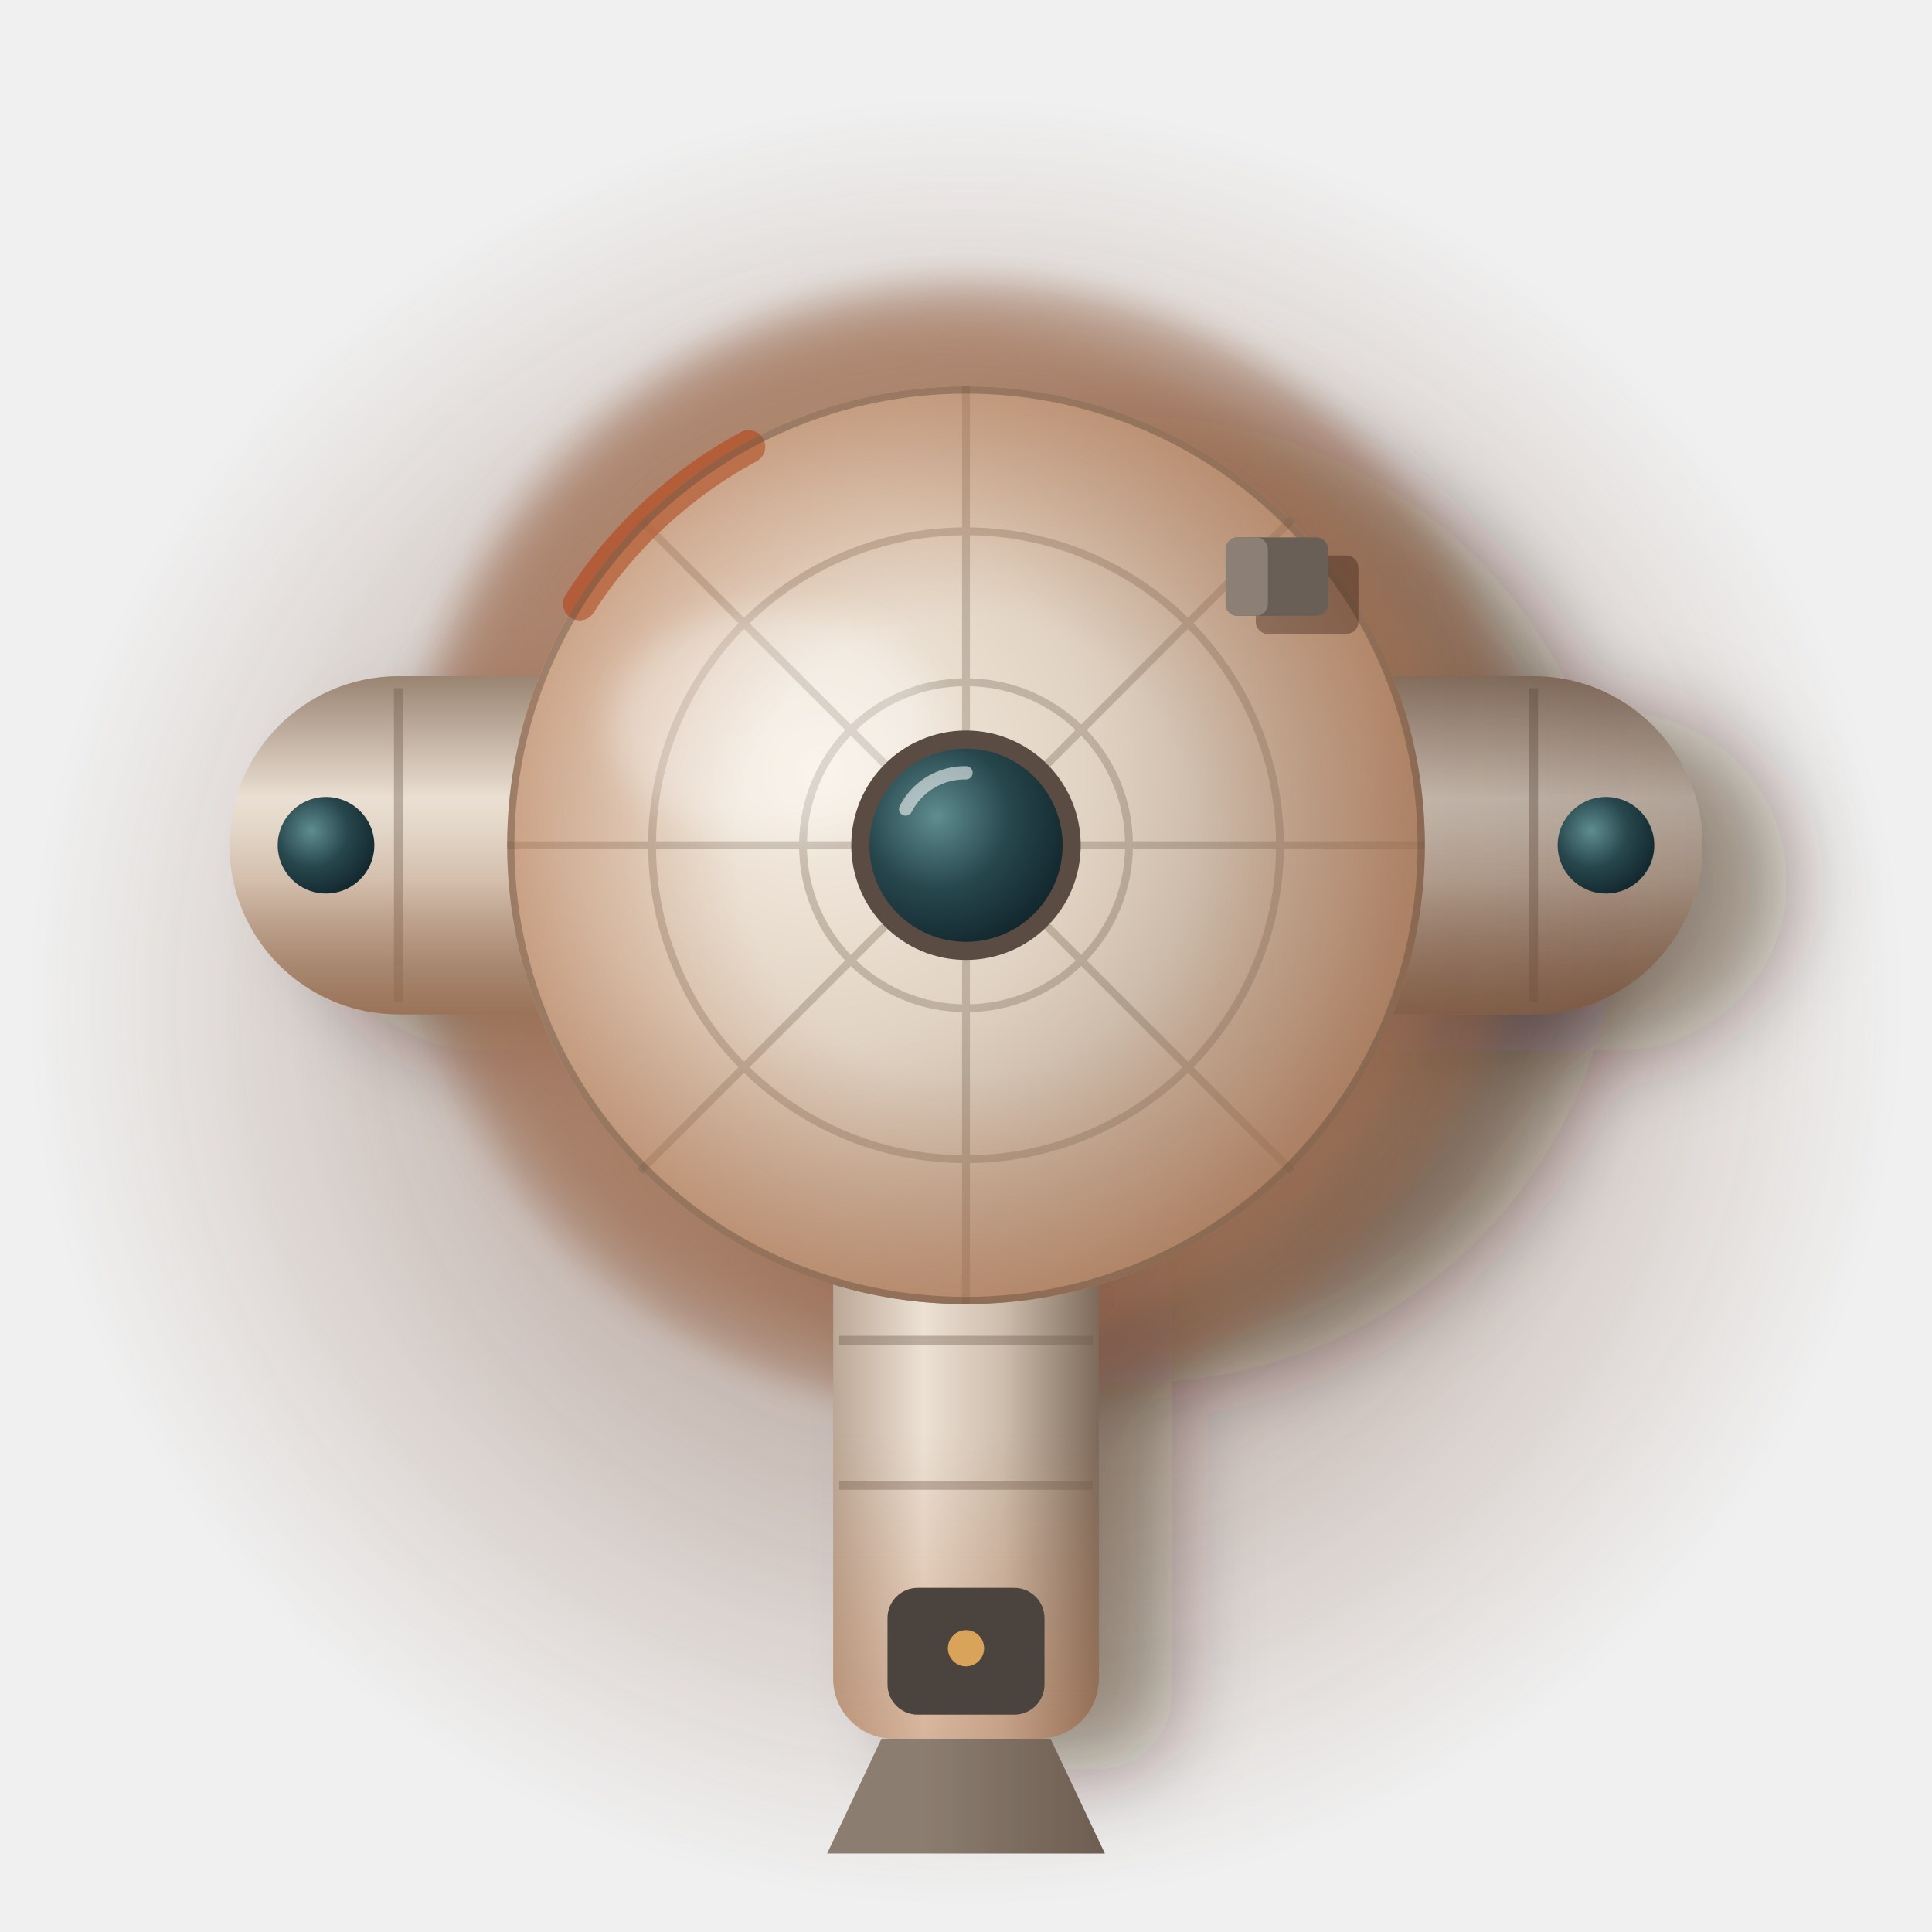
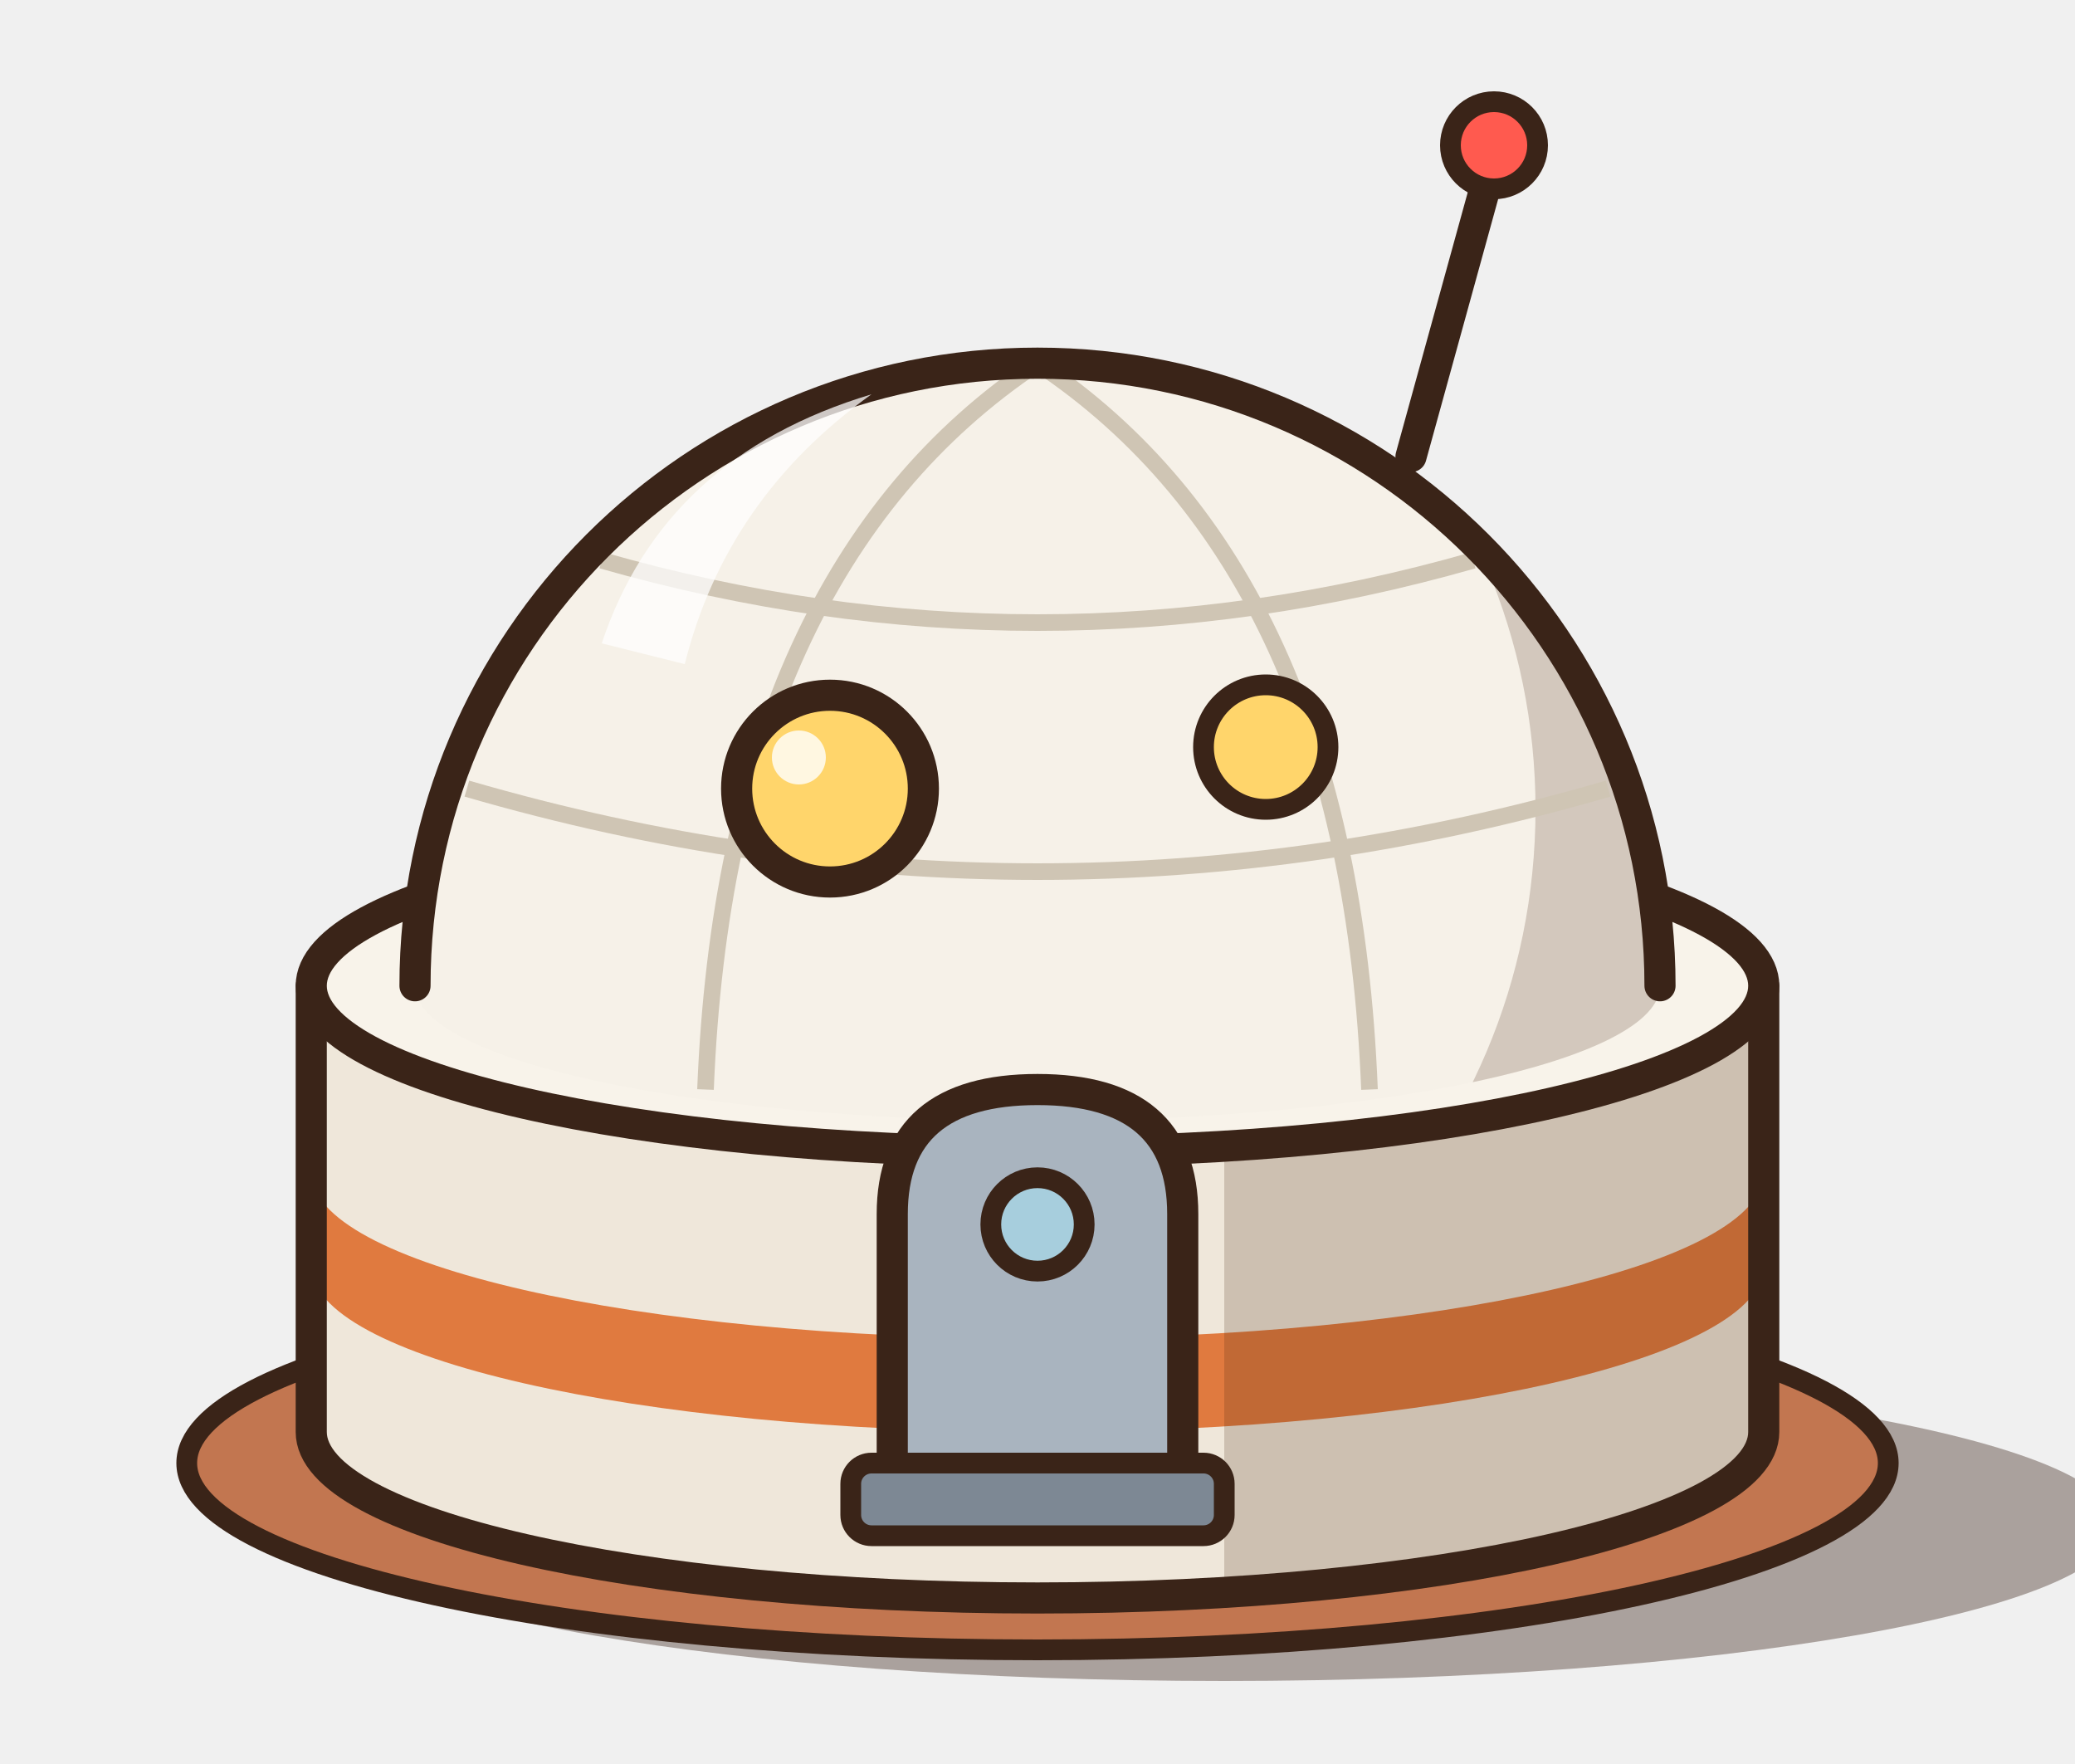
- <svg xmlns="http://www.w3.org/2000/svg" width="320" height="320" viewBox="0 0 320 320">
+ <svg xmlns="http://www.w3.org/2000/svg" width="400" height="340" viewBox="0 0 200 170">
  <defs>
-     <filter id="blur" x="-40%" y="-40%" width="180%" height="180%">
-       <feGaussianBlur stdDeviation="7" />
-     </filter>
-     <filter id="haze" x="-40%" y="-40%" width="180%" height="180%">
-       <feGaussianBlur stdDeviation="3" />
-     </filter>
-     <radialGradient id="apron">
-       <stop offset="0" stop-color="#5b3523" stop-opacity="0.5" />
-       <stop offset="0.55" stop-color="#6e4530" stop-opacity="0.28" />
-       <stop offset="1" stop-color="#7c5038" stop-opacity="0" />
-     </radialGradient>
-     <radialGradient id="dome" cx="34%" cy="42%" r="74%">
-       <stop offset="0" stop-color="#f6eee3" />
-       <stop offset="0.4" stop-color="#e1d3c3" />
-       <stop offset="0.8" stop-color="#b39d8a" />
-       <stop offset="1" stop-color="#8a7462" />
-     </radialGradient>
-     <radialGradient id="dust">
-       <stop offset="0.5" stop-color="#b9774f" stop-opacity="0" />
-       <stop offset="1" stop-color="#b9774f" stop-opacity="0.5" />
-     </radialGradient>
-     <linearGradient id="tubeEW" x1="0" y1="0" x2="0" y2="1">
-       <stop offset="0" stop-color="#9a8472" />
-       <stop offset="0.36" stop-color="#eadfd2" />
-       <stop offset="0.6" stop-color="#d8c9ba" />
-       <stop offset="1" stop-color="#84705f" />
-     </linearGradient>
-     <linearGradient id="tubeNS" x1="0" y1="0" x2="1" y2="0">
-       <stop offset="0" stop-color="#bba795" />
-       <stop offset="0.34" stop-color="#ece1d4" />
-       <stop offset="0.64" stop-color="#cdbdac" />
-       <stop offset="1" stop-color="#7d6a5a" />
-     </linearGradient>
-     <linearGradient id="eastShade" x1="0" y1="0" x2="1" y2="0">
-       <stop offset="0.35" stop-color="#2a140b" stop-opacity="0" />
-       <stop offset="1" stop-color="#2a140b" stop-opacity="0.3" />
-     </linearGradient>
-     <linearGradient id="dustLow" x1="0" y1="0" x2="0" y2="1">
-       <stop offset="0.45" stop-color="#b9774f" stop-opacity="0" />
-       <stop offset="1" stop-color="#b9774f" stop-opacity="0.42" />
-     </linearGradient>
-     <radialGradient id="glass" cx="35%" cy="35%" r="75%">
-       <stop offset="0" stop-color="#5f8d8f" />
-       <stop offset="0.5" stop-color="#27474d" />
-       <stop offset="1" stop-color="#10232a" />
-     </radialGradient>
+     <clipPath id="habA-b">
+       <path d="M30 95 V138 A70 16 0 0 0 170 138 V95 Z" />
+     </clipPath>
+     <clipPath id="habA-d">
+       <path d="M40 95 A60 60 0 0 1 160 95 A60 13 0 0 1 40 95 Z" />
+     </clipPath>
  </defs>
-   <ellipse cx="160" cy="166" rx="158" ry="150" fill="url(#apron)" />
-   <g filter="url(#blur)" fill="#2a140b">
-     <circle cx="188" cy="149" r="80" opacity="0.48" />
-     <rect x="52" y="118" width="244" height="56" rx="28" opacity="0.42" />
-     <rect x="150" y="201" width="44" height="92" rx="12" opacity="0.42" />
+   <ellipse cx="118" cy="147" rx="86" ry="15" fill="rgba(40,15,5,0.35)" />
+   <ellipse cx="100" cy="141" rx="82" ry="18" fill="#c27650" stroke="#3a2418" stroke-width="2" stroke-linejoin="round" />
+   <path d="M30 95 V138 A70 16 0 0 0 170 138 V95 Z" fill="#efe7da" />
+   <path d="M30 113 A70 16 0 0 0 170 113 V122 A70 16 0 0 1 30 122 Z" fill="#e07a3f" />
+   <g clip-path="url(#habA-b)">
+     <rect x="118" y="80" width="60" height="80" fill="rgba(70,35,15,0.2)" />
  </g>
-   <circle cx="160" cy="140" r="93" fill="#96654a" opacity="0.5" filter="url(#haze)" />
-   <circle cx="157" cy="139" r="85" fill="#a37153" opacity="0.5" filter="url(#haze)" />
-   <rect x="38" y="112" width="244" height="56" rx="28" fill="url(#tubeEW)" />
-   <g stroke="#6d5a4b" stroke-width="1.5" opacity="0.38">
-     <line x1="66" y1="114" x2="66" y2="166" />
-     <line x1="90" y1="112" x2="90" y2="168" />
-     <line x1="230" y1="112" x2="230" y2="168" />
-     <line x1="254" y1="114" x2="254" y2="166" />
+   <path d="M30 95 V138 A70 16 0 0 0 170 138 V95" fill="none" stroke="#3a2418" stroke-width="3" stroke-linejoin="round" stroke-linecap="round" />
+   <ellipse cx="100" cy="95" rx="70" ry="16" fill="#f8f3ea" stroke="#3a2418" stroke-width="3" stroke-linejoin="round" stroke-linecap="round" />
+   <path d="M40 95 A60 60 0 0 1 160 95 A60 13 0 0 1 40 95 Z" fill="#f6f1e8" />
+   <g clip-path="url(#habA-d)">
+     <path fill-rule="evenodd" d="M30 20 H175 V110 H30 Z M28 78 A60 60 0 1 0 148 78 A60 60 0 1 0 28 78 Z" fill="rgba(70,35,15,0.2)" />
  </g>
-   <rect x="38" y="112" width="244" height="56" rx="28" fill="url(#dustLow)" />
-   <rect x="38" y="112" width="244" height="56" rx="28" fill="url(#eastShade)" />
-   <circle cx="54" cy="140" r="8" fill="url(#glass)" />
-   <circle cx="266" cy="140" r="8" fill="url(#glass)" />
-   <path d="M146 288 h28 l9 19 h-46 z" fill="#8b7d70" />
-   <path d="M146 288 h28 l9 19 h-46 z" fill="url(#eastShade)" />
-   <rect x="138" y="196" width="44" height="92" rx="10" fill="url(#tubeNS)" />
-   <g stroke="#6d5a4b" stroke-width="1.5" opacity="0.38">
-     <line x1="139" y1="222" x2="181" y2="222" />
-     <line x1="139" y1="246" x2="181" y2="246" />
+   <g fill="none" stroke="#cfc5b4" stroke-width="1.6">
+     <path d="M68 105 Q70 55 100 35" />
+     <path d="M132 105 Q130 55 100 35" />
+     <path d="M45 76 Q100 92 155 76" />
+     <path d="M58 54 Q100 66 142 54" />
  </g>
-   <rect x="138" y="196" width="44" height="92" rx="10" fill="url(#dustLow)" />
-   <rect x="147" y="263" width="26" height="21" rx="5" fill="#4a433e" />
-   <circle cx="160" cy="273" r="3" fill="#d9a45a" />
-   <circle cx="160" cy="140" r="76" fill="url(#dome)" />
-   <g fill="none" stroke="#6d5a4b" stroke-width="1.3" opacity="0.3">
-     <circle cx="160" cy="140" r="52" />
-     <circle cx="160" cy="140" r="27" />
-     <line x1="160" y1="64" x2="160" y2="216" />
-     <line x1="84" y1="140" x2="236" y2="140" />
-     <line x1="106" y1="86" x2="214" y2="194" />
-     <line x1="214" y1="86" x2="106" y2="194" />
-   </g>
-   <path d="M96 100 a76 76 0 0 1 28 -26" fill="none" stroke="#b5532c" stroke-width="5.5" stroke-linecap="round" opacity="0.8" />
-   <circle cx="160" cy="140" r="76" fill="url(#dust)" />
-   <ellipse cx="128" cy="120" rx="27" ry="19" fill="#ffffff" opacity="0.32" filter="url(#haze)" />
-   <circle cx="160" cy="140" r="75.4" fill="none" stroke="#5a4638" stroke-width="1.2" opacity="0.4" />
-   <circle cx="160" cy="140" r="19" fill="#5a4c42" />
-   <circle cx="160" cy="140" r="16" fill="url(#glass)" />
-   <path d="M150 134 a11 11 0 0 1 10 -6" fill="none" stroke="#ffffff" stroke-width="2.2" stroke-linecap="round" opacity="0.55" />
-   <rect x="208" y="92" width="17" height="13" rx="2" fill="#2a140b" opacity="0.35" />
-   <rect x="203" y="89" width="17" height="13" rx="2" fill="#6a5f56" />
-   <rect x="203" y="89" width="7" height="13" rx="2" fill="#8c8076" />
+   <path d="M40 95 A60 60 0 0 1 160 95" fill="none" stroke="#3a2418" stroke-width="3" stroke-linejoin="round" stroke-linecap="round" />
+   <path d="M58 62 Q64 44 84 38 Q70 48 66 64 Z" fill="#fff" opacity="0.75" />
+   <circle cx="80" cy="76" r="9" fill="#ffd56b" stroke="#3a2418" stroke-width="3" stroke-linejoin="round" stroke-linecap="round" />
+   <circle cx="77" cy="73" r="2.6" fill="#fff" opacity="0.8" />
+   <circle cx="122" cy="72" r="6" fill="#ffd56b" stroke="#3a2418" stroke-width="2" stroke-linejoin="round" />
+   <path d="M86 142 V117 Q86 105 100 105 Q114 105 114 117 V142 Z" fill="#a9b4bf" stroke="#3a2418" stroke-width="3" stroke-linejoin="round" stroke-linecap="round" />
+   <circle cx="100" cy="118" r="4.5" fill="rgba(165,228,246,0.55)" stroke="#3a2418" stroke-width="2" stroke-linejoin="round" />
+   <rect x="82" y="141" width="36" height="7" rx="2" fill="#7d8894" stroke="#3a2418" stroke-width="2" stroke-linejoin="round" />
+   <path d="M136 44 L144 15" stroke="#3a2418" stroke-width="3" stroke-linecap="round" />
+   <circle cx="144" cy="14" r="4.2" fill="#ff5a4f" stroke="#3a2418" stroke-width="2" stroke-linejoin="round" />
</svg>
